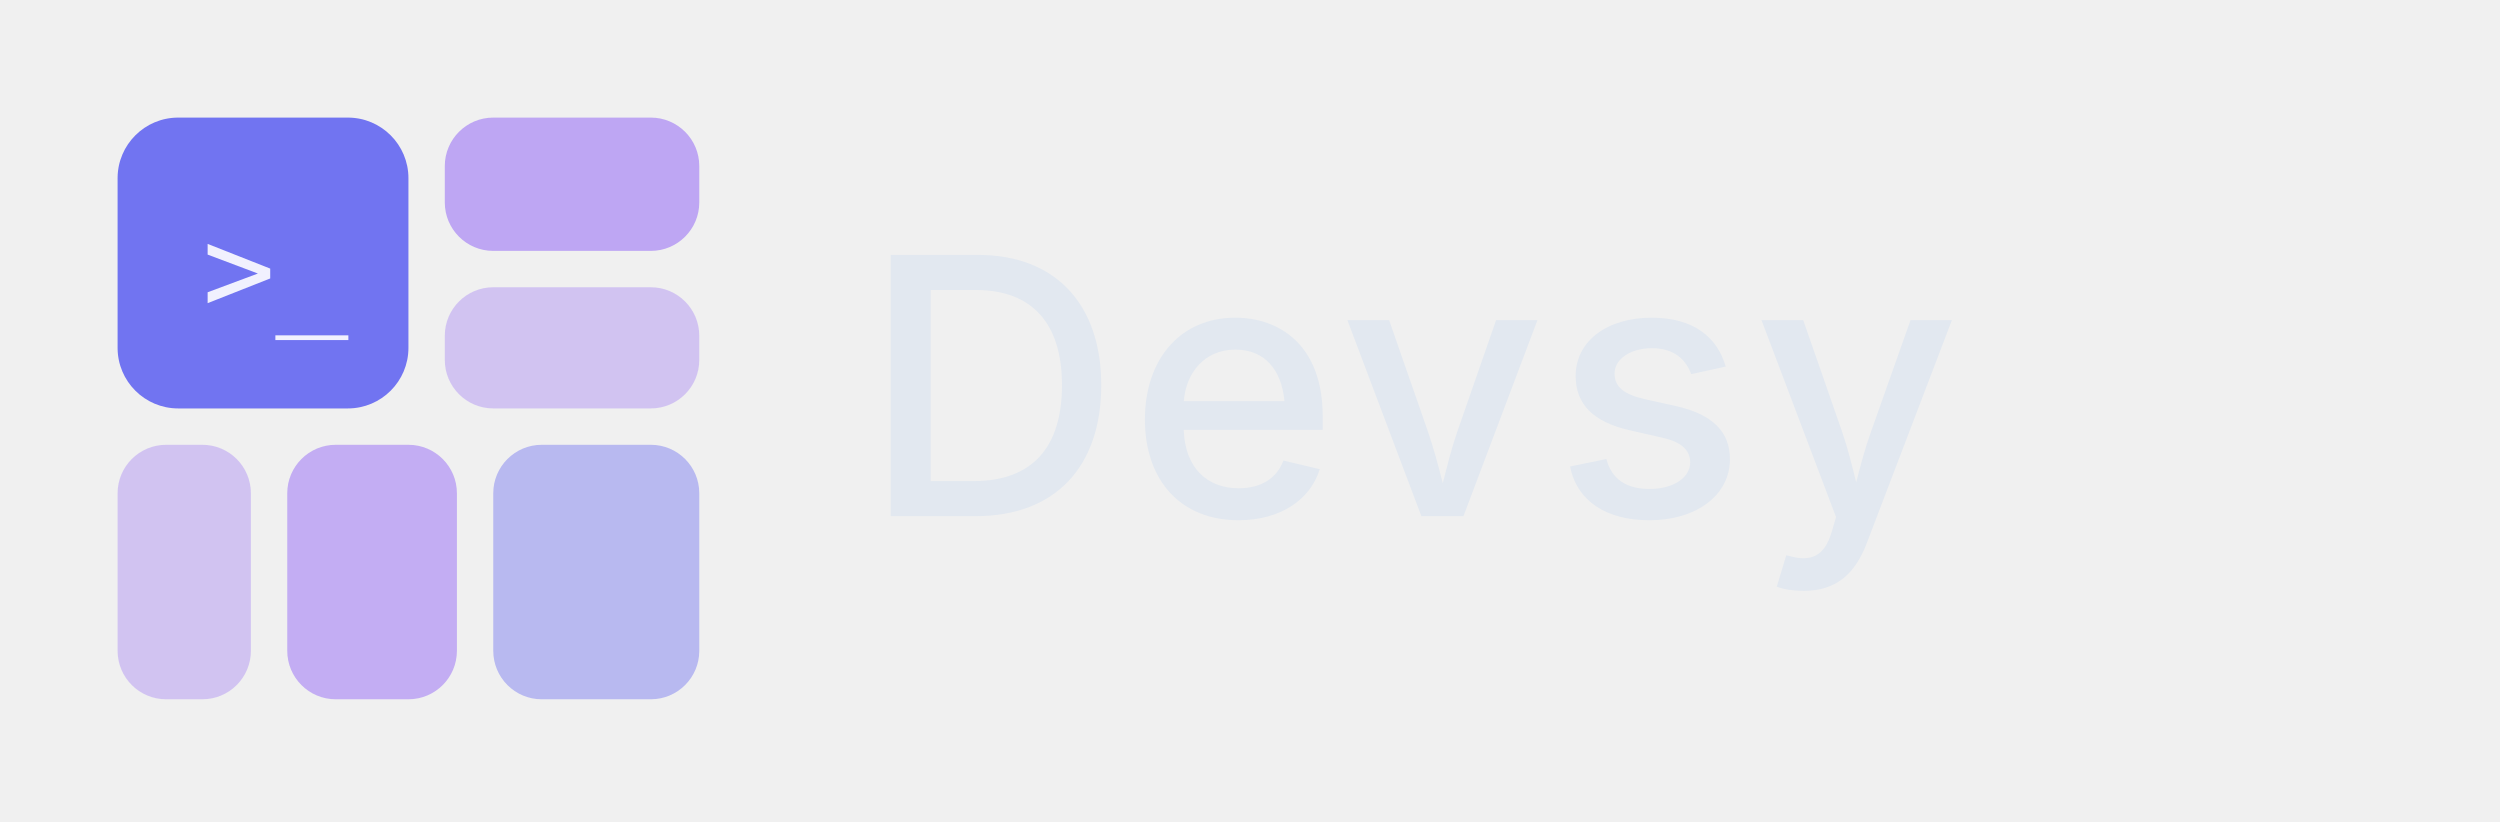
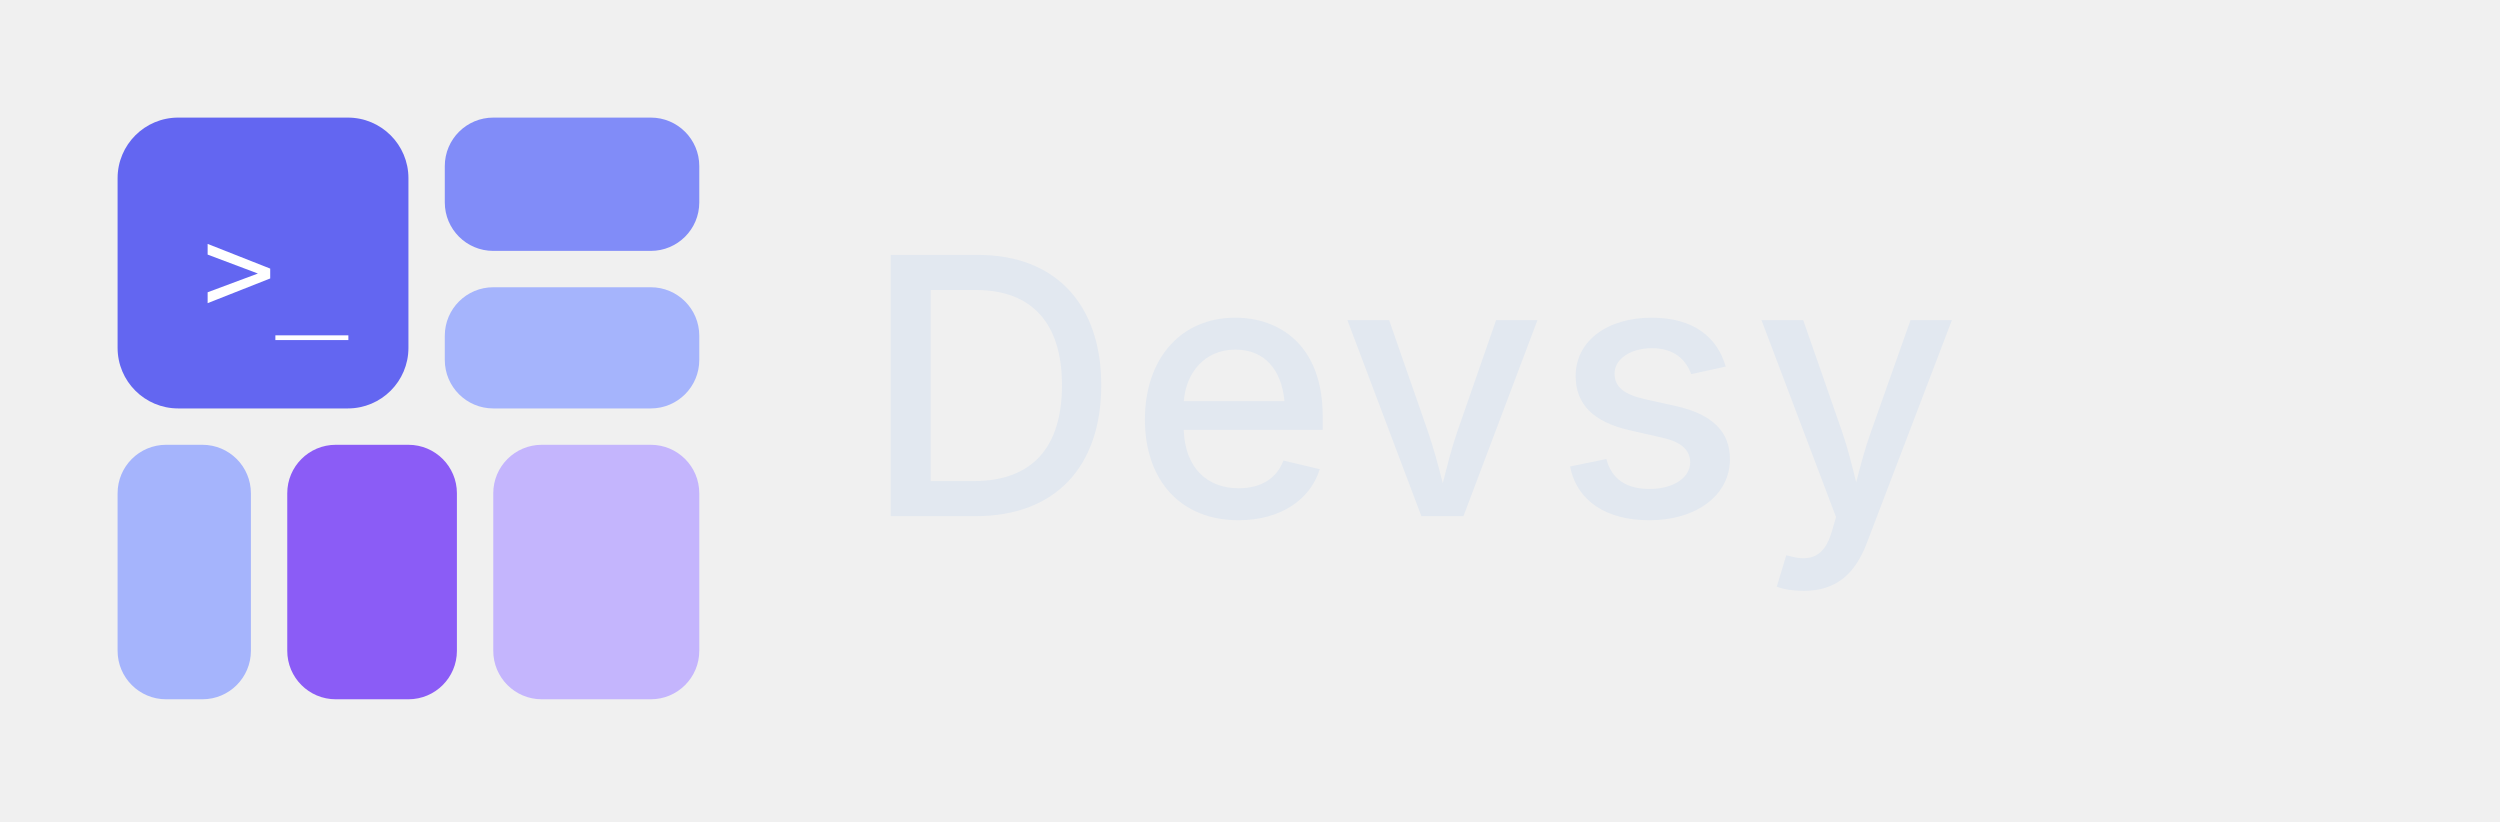
<svg xmlns="http://www.w3.org/2000/svg" width="557" height="183" viewBox="0 0 557 183" fill="none">
  <g transform="translate(10, 10) scale(1.35)">
-     <rect x="12" y="12" width="48" height="48" rx="10" fill="#6366F1" opacity="0.9" />
-     <text x="26" y="44" font-family="monospace" font-size="20" fill="white" opacity="0.9">&gt;_</text>
-     <rect x="66" y="12" width="42" height="22" rx="8" fill="#8B5CF6" opacity="0.5" />
-     <rect x="66" y="40" width="42" height="20" rx="8" fill="#8B5CF6" opacity="0.3" />
-     <rect x="12" y="66" width="22" height="42" rx="8" fill="#8B5CF6" opacity="0.3" />
-     <rect x="40" y="66" width="28" height="42" rx="8" fill="#8B5CF6" opacity="0.45" />
-     <rect x="74" y="66" width="34" height="42" rx="8" fill="#6366F1" opacity="0.4" />
+     <rect x="12" y="12" width="48" height="48" rx="10" fill="#6366F1" />
+     <text x="26" y="44" font-family="monospace" font-size="20" fill="white">&gt;_</text>
+     <rect x="66" y="12" width="42" height="22" rx="8" fill="#818CF8" />
+     <rect x="66" y="40" width="42" height="20" rx="8" fill="#A5B4FC" />
+     <rect x="12" y="66" width="22" height="42" rx="8" fill="#A5B4FC" />
+     <rect x="40" y="66" width="28" height="42" rx="8" fill="#8B5CF6" />
+     <rect x="74" y="66" width="34" height="42" rx="8" fill="#C4B5FD" />
  </g>
  <text x="192" y="115" font-family="-apple-system, BlinkMacSystemFont, 'Segoe UI', system-ui, sans-serif" font-size="80" font-weight="500" fill="#E2E8F0" letter-spacing="0.02em">Devsy</text>
</svg>
